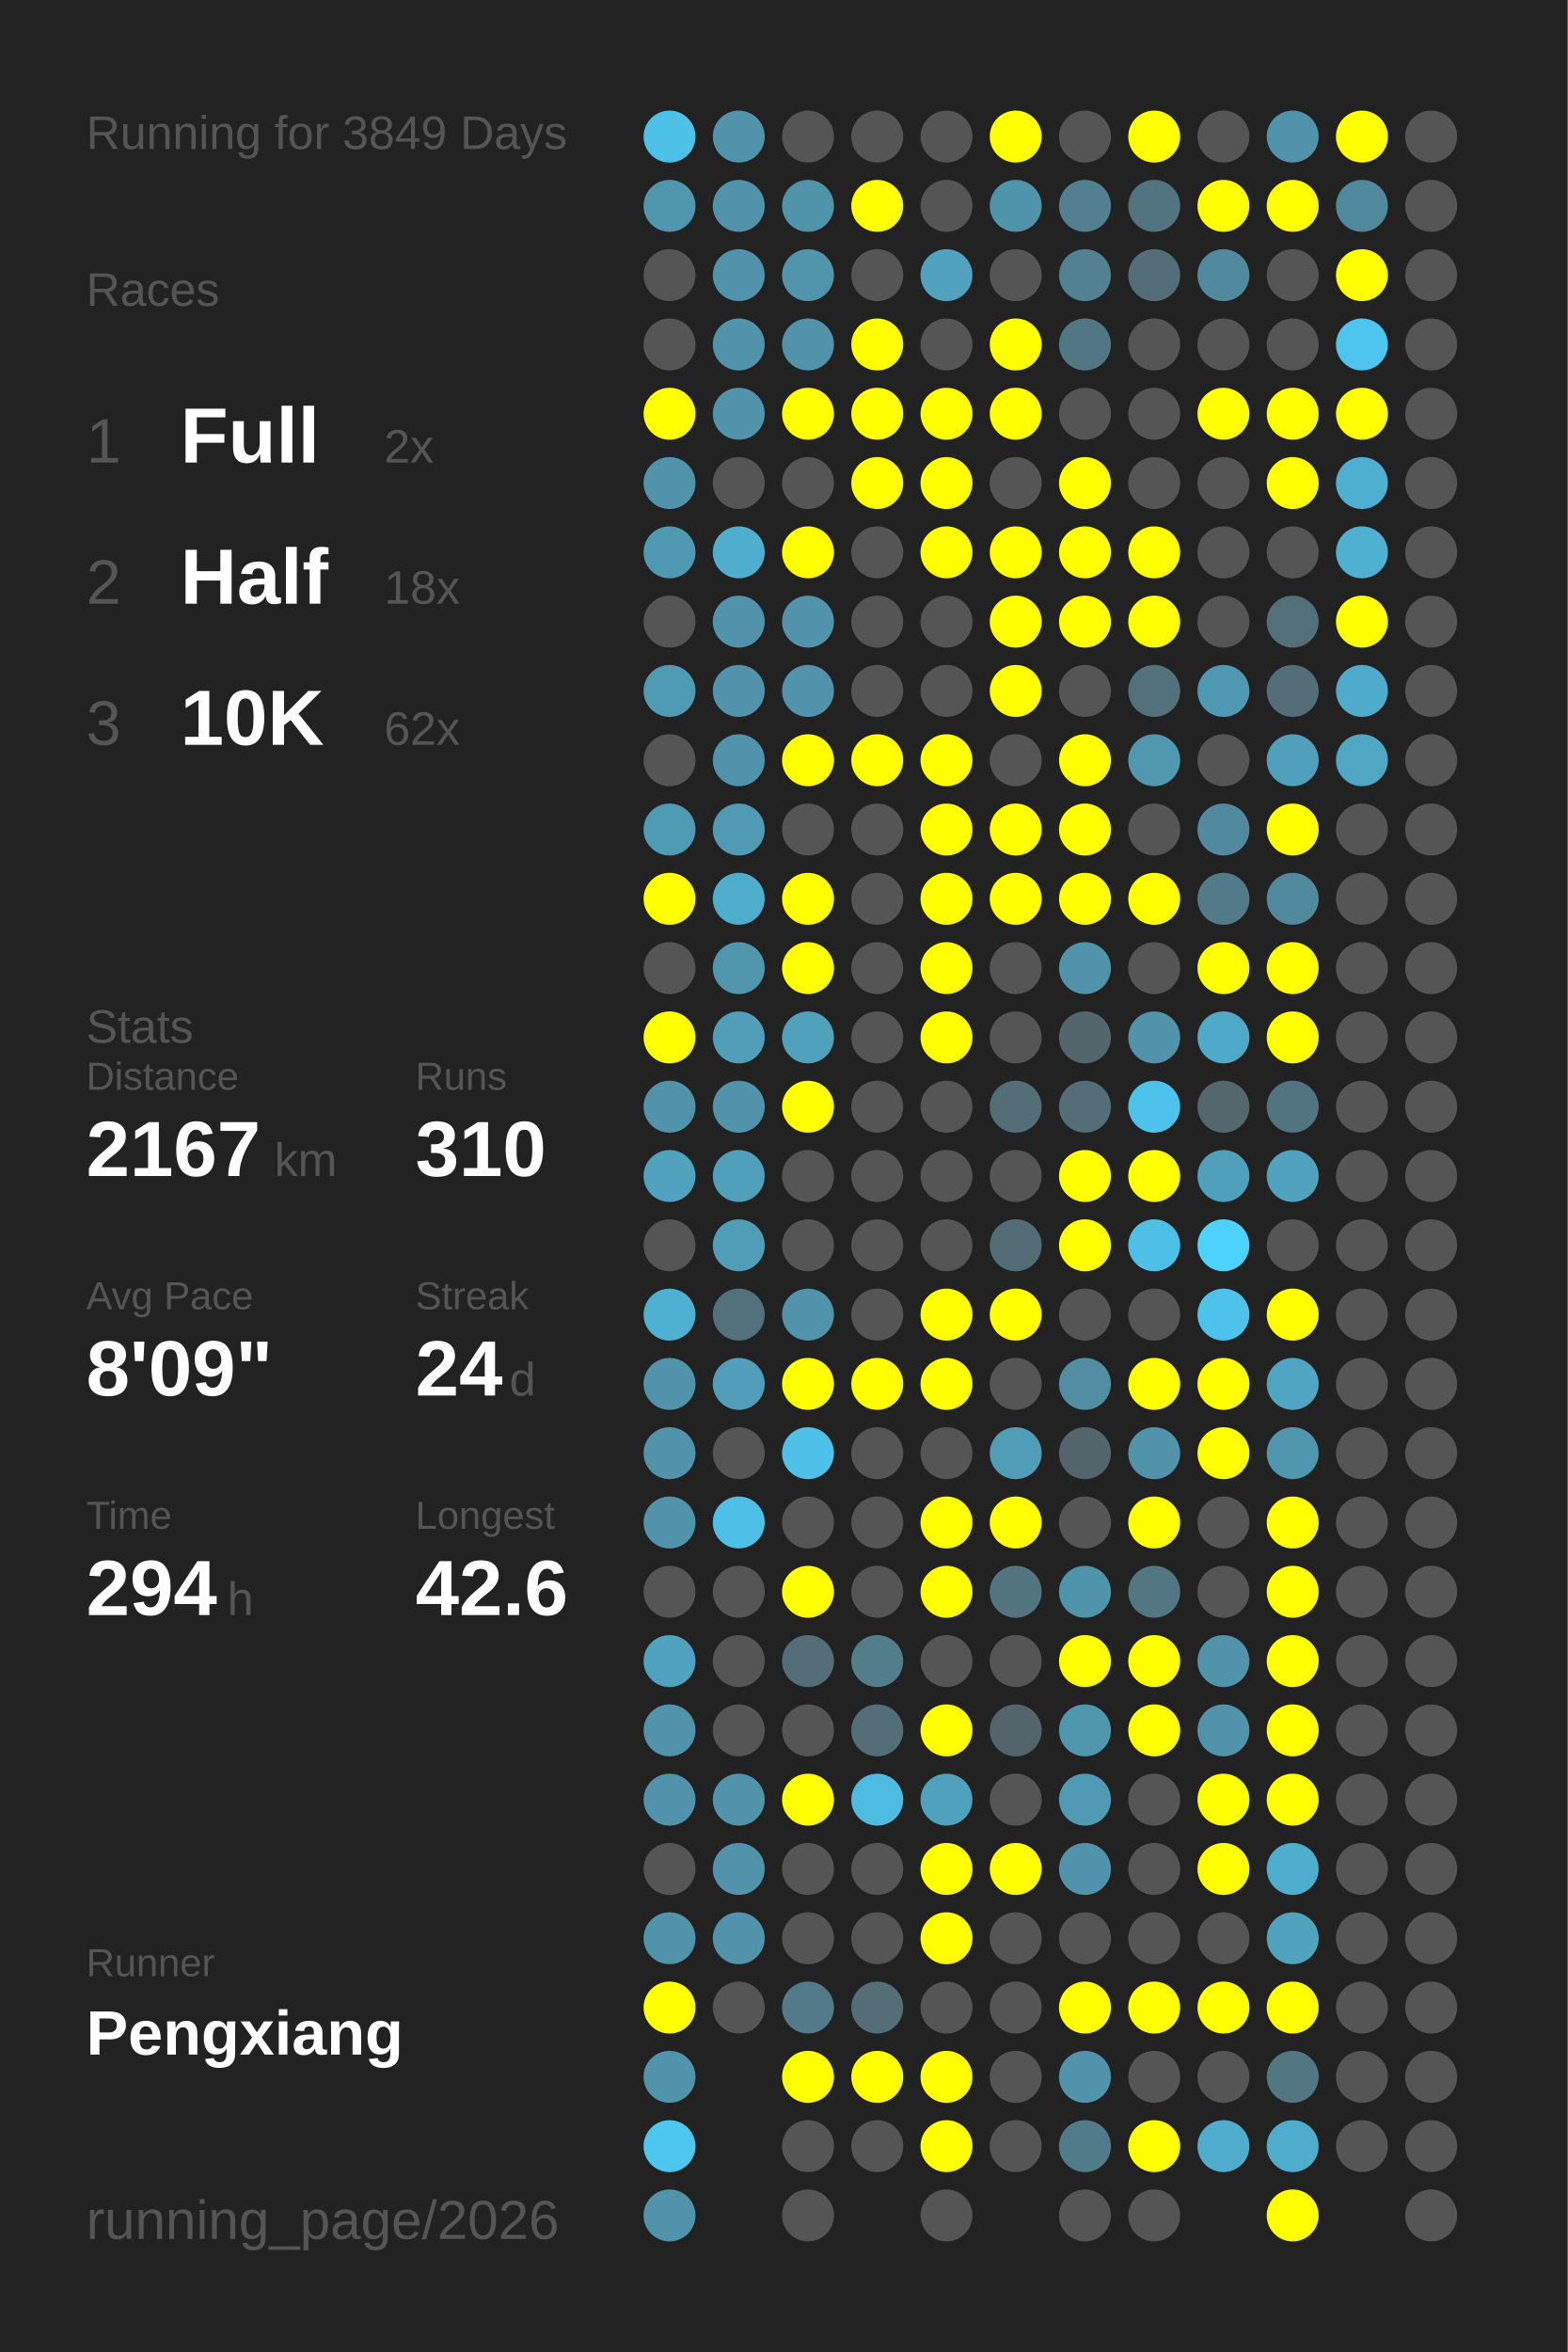
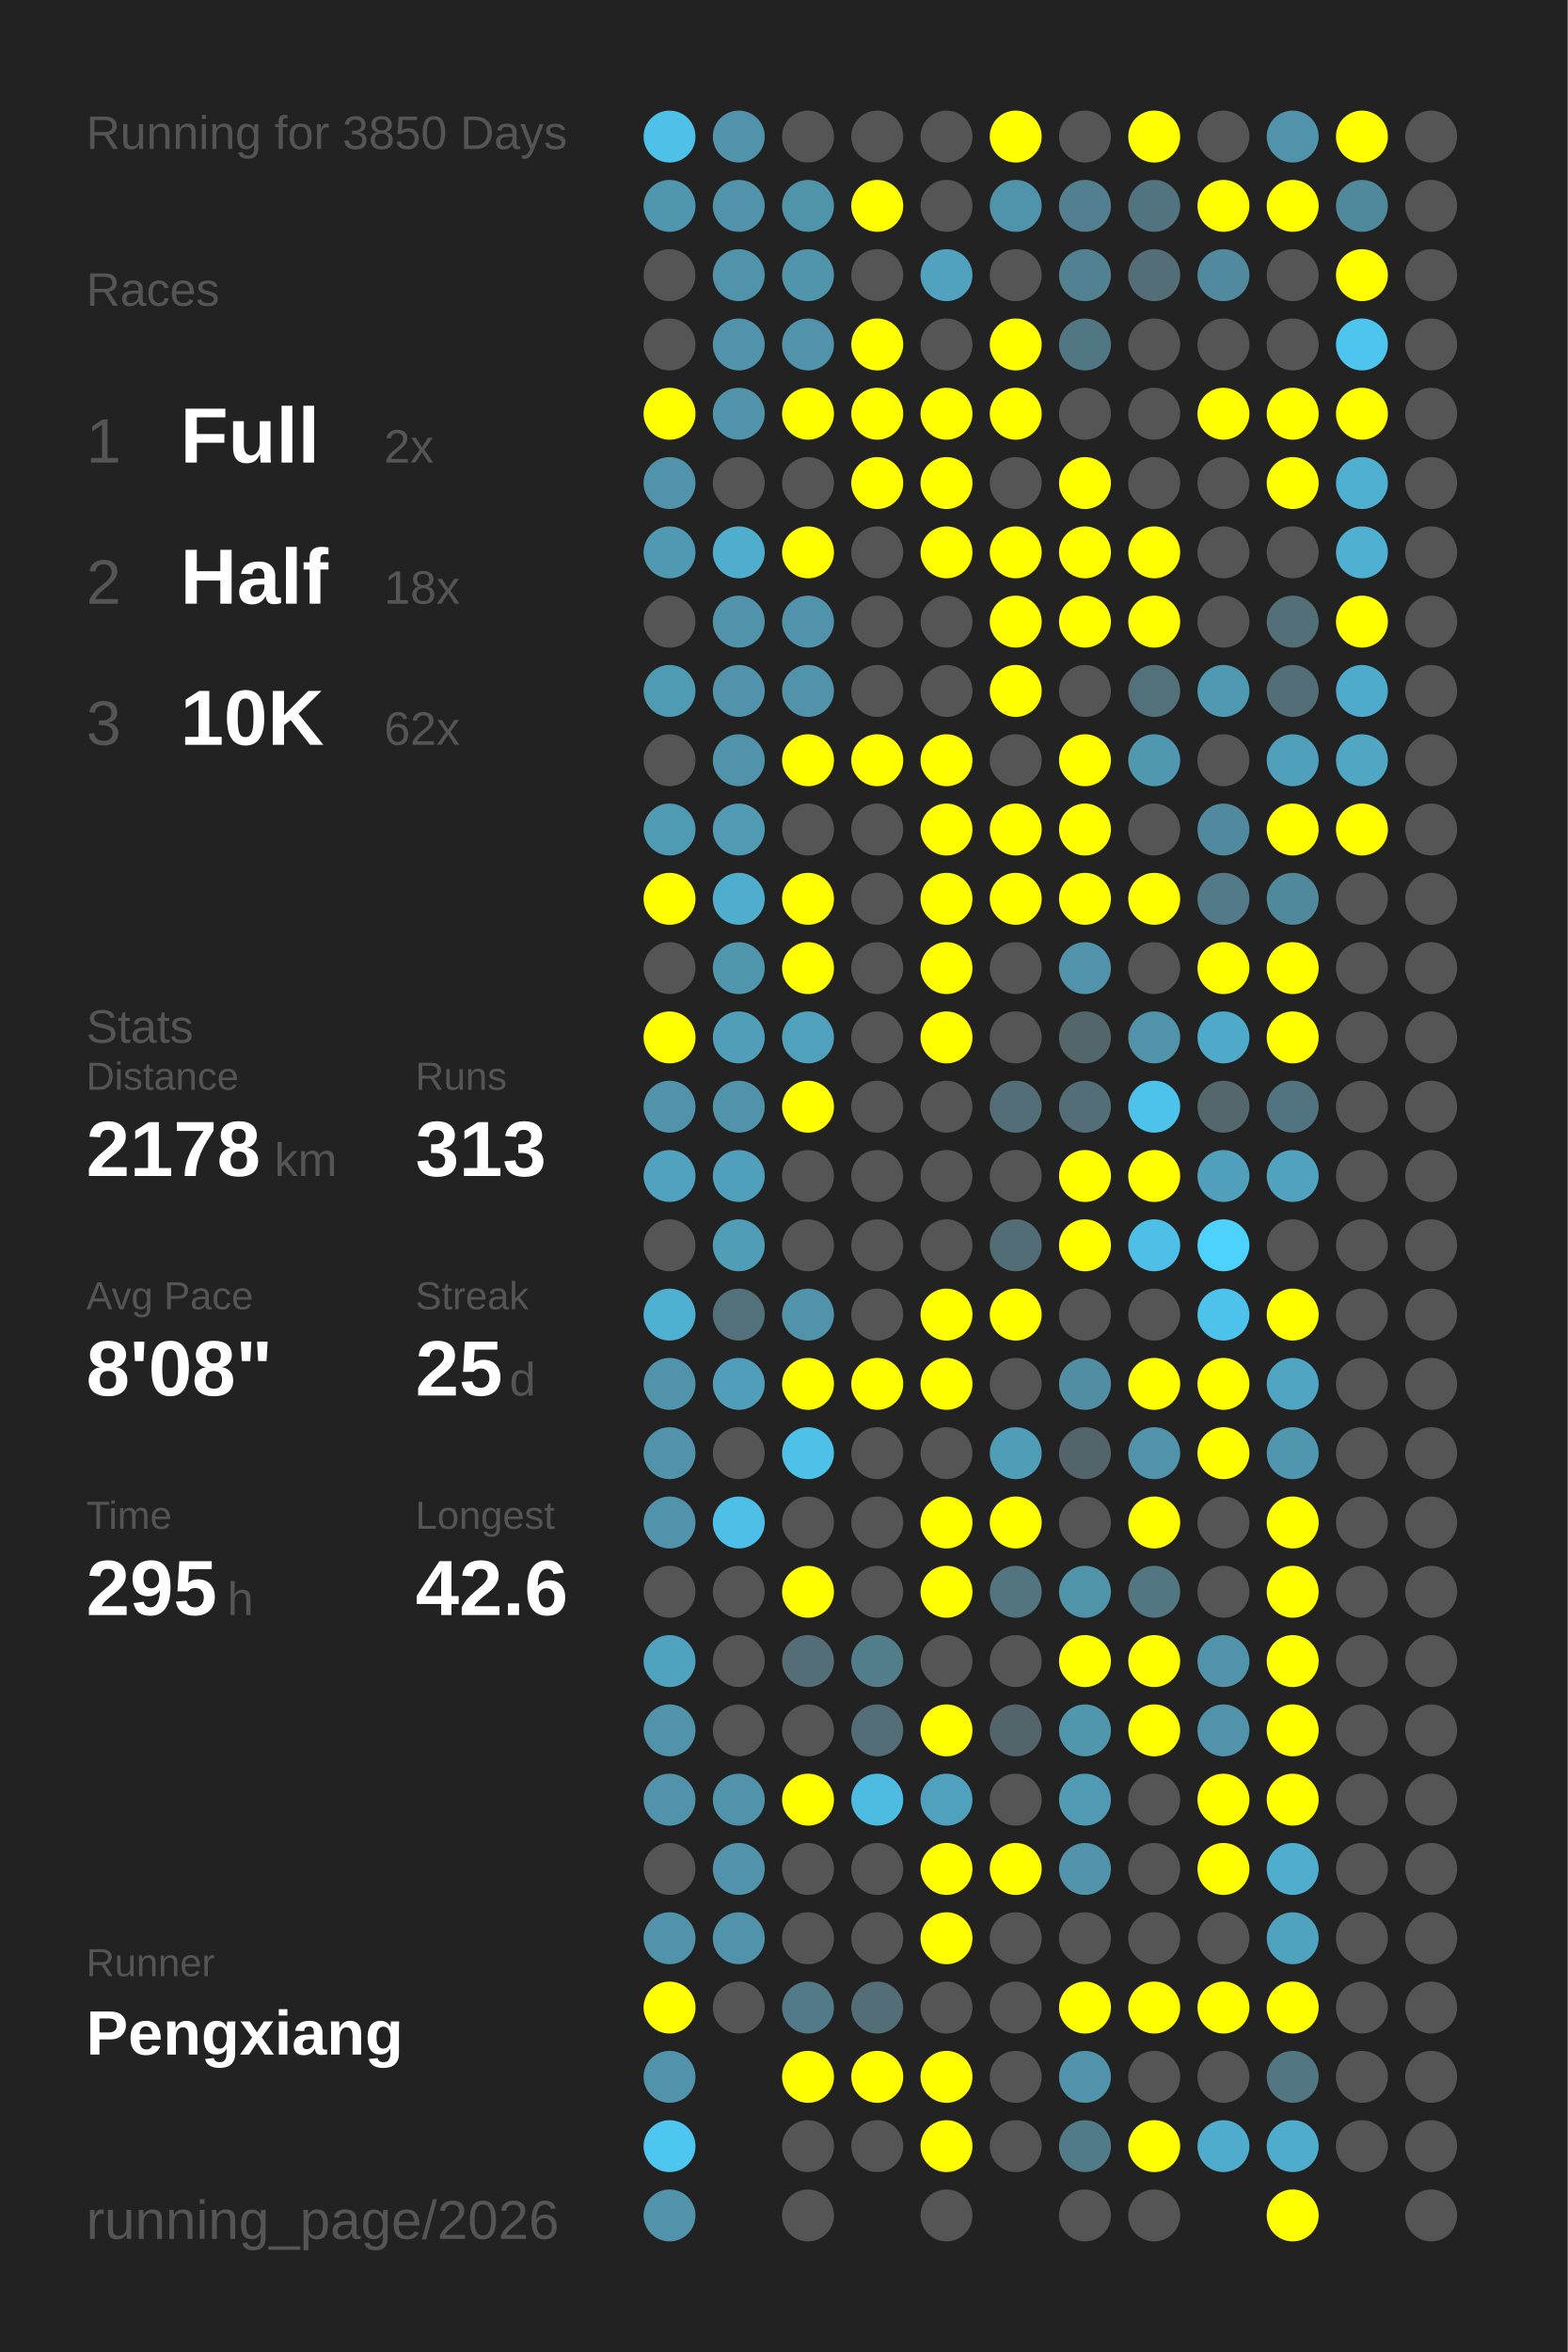
<svg xmlns="http://www.w3.org/2000/svg" baseProfile="full" height="300mm" version="1.1" viewBox="0,0,200,300" width="200mm">
  <defs />
  <rect fill="#222222" height="300" width="200" x="0" y="0" />
-   <text fill="#555555" style="font-size:6px; font-family:Arial;" x="11" y="19">Running for 3849 Days</text>
+   <text fill="#555555" style="font-size:6px; font-family:Arial;" x="11" y="19">Running for 3850 Days</text>
  <text fill="#555555" style="font-size:6px; font-family:Arial;" x="11" y="39">Races</text>
  <text fill="#555555" style="font-size:8px; font-family:Arial;" x="11" y="59">1</text>
  <text fill="#FFFFFF" style="font-size:10px; font-family:Arial; font-weight:bold;" x="23" y="59">Full</text>
  <text fill="#555555" style="font-size:6px; font-family:Arial;" x="49" y="59">2x</text>
  <text fill="#555555" style="font-size:8px; font-family:Arial;" x="11" y="77">2</text>
  <text fill="#FFFFFF" style="font-size:10px; font-family:Arial; font-weight:bold;" x="23" y="77">Half</text>
  <text fill="#555555" style="font-size:6px; font-family:Arial;" x="49" y="77">18x</text>
  <text fill="#555555" style="font-size:8px; font-family:Arial;" x="11" y="95">3</text>
  <text fill="#FFFFFF" style="font-size:10px; font-family:Arial; font-weight:bold;" x="23" y="95">10K</text>
  <text fill="#555555" style="font-size:6px; font-family:Arial;" x="49" y="95">62x</text>
  <text fill="#555555" style="font-size:6px; font-family:Arial;" x="11" y="133">Stats</text>
  <text fill="#555555" style="font-size:5px; font-family:Arial;" x="11" y="139">Distance</text>
-   <text fill="#FFFFFF" style="font-size:10px; font-family:Arial; font-weight:bold;" x="11" y="150">2167</text>
+   <text fill="#FFFFFF" style="font-size:10px; font-family:Arial; font-weight:bold;" x="11" y="150">2178</text>
  <text fill="#555555" style="font-size:6px; font-family:Arial;" x="35" y="150">km</text>
  <text fill="#555555" style="font-size:5px; font-family:Arial;" x="53" y="139">Runs</text>
-   <text fill="#FFFFFF" style="font-size:10px; font-family:Arial; font-weight:bold;" x="53" y="150">310</text>
+   <text fill="#FFFFFF" style="font-size:10px; font-family:Arial; font-weight:bold;" x="53" y="150">313</text>
  <text fill="#555555" style="font-size:5px; font-family:Arial;" x="11" y="167">Avg Pace</text>
-   <text fill="#FFFFFF" style="font-size:10px; font-family:Arial; font-weight:bold;" x="11" y="178">8'09"</text>
+   <text fill="#FFFFFF" style="font-size:10px; font-family:Arial; font-weight:bold;" x="11" y="178">8'08"</text>
  <text fill="#555555" style="font-size:5px; font-family:Arial;" x="53" y="167">Streak</text>
-   <text fill="#FFFFFF" style="font-size:10px; font-family:Arial; font-weight:bold;" x="53" y="178">24</text>
+   <text fill="#FFFFFF" style="font-size:10px; font-family:Arial; font-weight:bold;" x="53" y="178">25</text>
  <text fill="#555555" style="font-size:6px; font-family:Arial;" x="65" y="178">d</text>
  <text fill="#555555" style="font-size:5px; font-family:Arial;" x="11" y="195">Time</text>
-   <text fill="#FFFFFF" style="font-size:10px; font-family:Arial; font-weight:bold;" x="11" y="206">294</text>
+   <text fill="#FFFFFF" style="font-size:10px; font-family:Arial; font-weight:bold;" x="11" y="206">295</text>
  <text fill="#555555" style="font-size:6px; font-family:Arial;" x="29" y="206">h</text>
  <text fill="#555555" style="font-size:5px; font-family:Arial;" x="53" y="195">Longest</text>
  <text fill="#FFFFFF" style="font-size:10px; font-family:Arial; font-weight:bold;" x="53" y="206">42.6</text>
  <text fill="#555555" style="font-size:5px; font-family:Arial;" x="11" y="252.065">Runner</text>
  <text fill="#FFFFFF" style="font-size:8px; font-family:Arial; font-weight:bold;" x="11" y="262.065">Pengxiang</text>
  <text fill="#555555" style="font-size:7px; font-family:Arial;" x="11" y="285.581">running_page/2026</text>
  <circle cx="85.417" cy="17.419" fill="#4ec1e9" r="3.312" />
  <circle cx="85.417" cy="26.258" fill="#5096ae" r="3.312" />
  <circle cx="85.417" cy="35.097" fill="#555555" r="3.312" />
  <circle cx="85.417" cy="43.935" fill="#555555" r="3.312" />
  <circle cx="85.417" cy="52.774" fill="#FFFF00" r="3.312" />
  <circle cx="85.417" cy="61.613" fill="#5193aa" r="3.312" />
  <circle cx="85.417" cy="70.452" fill="#5099b2" r="3.312" />
  <circle cx="85.417" cy="79.29" fill="#555555" r="3.312" />
  <circle cx="85.417" cy="88.129" fill="#509bb4" r="3.312" />
  <circle cx="85.417" cy="96.968" fill="#555555" r="3.312" />
  <circle cx="85.417" cy="105.806" fill="#509bb4" r="3.312" />
  <circle cx="85.417" cy="114.645" fill="#FFFF00" r="3.312" />
  <circle cx="85.417" cy="123.484" fill="#555555" r="3.312" />
  <circle cx="85.417" cy="132.323" fill="#FFFF00" r="3.312" />
  <circle cx="85.417" cy="141.161" fill="#5193aa" r="3.312" />
  <circle cx="85.417" cy="150" fill="#50a2be" r="3.312" />
  <circle cx="85.417" cy="158.839" fill="#555555" r="3.312" />
  <circle cx="85.417" cy="167.677" fill="#4fb1d2" r="3.312" />
  <circle cx="85.417" cy="176.516" fill="#5193aa" r="3.312" />
  <circle cx="85.417" cy="185.355" fill="#5193aa" r="3.312" />
  <circle cx="85.417" cy="194.194" fill="#5193aa" r="3.312" />
  <circle cx="85.417" cy="203.032" fill="#555555" r="3.312" />
  <circle cx="85.417" cy="211.871" fill="#50a3bf" r="3.312" />
  <circle cx="85.417" cy="220.71" fill="#5193aa" r="3.312" />
  <circle cx="85.417" cy="229.548" fill="#5193aa" r="3.312" />
  <circle cx="85.417" cy="238.387" fill="#555555" r="3.312" />
  <circle cx="85.417" cy="247.226" fill="#5193aa" r="3.312" />
  <circle cx="85.417" cy="256.065" fill="#FFFF00" r="3.312" />
  <circle cx="85.417" cy="264.903" fill="#5193aa" r="3.312" />
  <circle cx="85.417" cy="273.742" fill="#4dc7f0" r="3.312" />
  <circle cx="85.417" cy="282.581" fill="#5193aa" r="3.312" />
  <circle cx="94.25" cy="17.419" fill="#5193aa" r="3.312" />
  <circle cx="94.25" cy="26.258" fill="#5193aa" r="3.312" />
  <circle cx="94.25" cy="35.097" fill="#5193aa" r="3.312" />
  <circle cx="94.25" cy="43.935" fill="#5193aa" r="3.312" />
  <circle cx="94.25" cy="52.774" fill="#5193aa" r="3.312" />
  <circle cx="94.25" cy="61.613" fill="#555555" r="3.312" />
  <circle cx="94.25" cy="70.452" fill="#4faece" r="3.312" />
  <circle cx="94.25" cy="79.29" fill="#5193aa" r="3.312" />
  <circle cx="94.25" cy="88.129" fill="#5193aa" r="3.312" />
  <circle cx="94.25" cy="96.968" fill="#5193aa" r="3.312" />
  <circle cx="94.25" cy="105.806" fill="#509ab3" r="3.312" />
  <circle cx="94.25" cy="114.645" fill="#4faece" r="3.312" />
  <circle cx="94.25" cy="123.484" fill="#5097ae" r="3.312" />
  <circle cx="94.25" cy="132.323" fill="#509eb8" r="3.312" />
  <circle cx="94.25" cy="141.161" fill="#5193aa" r="3.312" />
  <circle cx="94.25" cy="150" fill="#50a0bb" r="3.312" />
  <circle cx="94.25" cy="158.839" fill="#509db7" r="3.312" />
  <circle cx="94.25" cy="167.677" fill="#53717b" r="3.312" />
  <circle cx="94.25" cy="176.516" fill="#509eb9" r="3.312" />
  <circle cx="94.25" cy="185.355" fill="#555555" r="3.312" />
  <circle cx="94.25" cy="194.194" fill="#4ebfe6" r="3.312" />
  <circle cx="94.25" cy="203.032" fill="#555555" r="3.312" />
  <circle cx="94.25" cy="211.871" fill="#555555" r="3.312" />
  <circle cx="94.25" cy="220.71" fill="#555555" r="3.312" />
  <circle cx="94.25" cy="229.548" fill="#5193aa" r="3.312" />
  <circle cx="94.25" cy="238.387" fill="#5193aa" r="3.312" />
  <circle cx="94.25" cy="247.226" fill="#5193aa" r="3.312" />
  <circle cx="94.25" cy="256.065" fill="#555555" r="3.312" />
  <circle cx="103.083" cy="17.419" fill="#555555" r="3.312" />
  <circle cx="103.083" cy="26.258" fill="#5094aa" r="3.312" />
  <circle cx="103.083" cy="35.097" fill="#5095ac" r="3.312" />
  <circle cx="103.083" cy="43.935" fill="#5093aa" r="3.312" />
  <circle cx="103.083" cy="52.774" fill="#FFFF00" r="3.312" />
  <circle cx="103.083" cy="61.613" fill="#555555" r="3.312" />
  <circle cx="103.083" cy="70.452" fill="#FFFF00" r="3.312" />
  <circle cx="103.083" cy="79.29" fill="#5193aa" r="3.312" />
  <circle cx="103.083" cy="88.129" fill="#5193aa" r="3.312" />
  <circle cx="103.083" cy="96.968" fill="#FFFF00" r="3.312" />
  <circle cx="103.083" cy="105.806" fill="#555555" r="3.312" />
  <circle cx="103.083" cy="114.645" fill="#FFFF00" r="3.312" />
  <circle cx="103.083" cy="123.484" fill="#FFFF00" r="3.312" />
  <circle cx="103.083" cy="132.323" fill="#50a1bc" r="3.312" />
  <circle cx="103.083" cy="141.161" fill="#FFFF00" r="3.312" />
  <circle cx="103.083" cy="150" fill="#555555" r="3.312" />
  <circle cx="103.083" cy="158.839" fill="#555555" r="3.312" />
  <circle cx="103.083" cy="167.677" fill="#5193aa" r="3.312" />
  <circle cx="103.083" cy="176.516" fill="#FFFF00" r="3.312" />
  <circle cx="103.083" cy="185.355" fill="#4ec1e8" r="3.312" />
  <circle cx="103.083" cy="194.194" fill="#555555" r="3.312" />
  <circle cx="103.083" cy="203.032" fill="#FFFF00" r="3.312" />
  <circle cx="103.083" cy="211.871" fill="#536e77" r="3.312" />
  <circle cx="103.083" cy="220.71" fill="#555555" r="3.312" />
  <circle cx="103.083" cy="229.548" fill="#FFFF00" r="3.312" />
  <circle cx="103.083" cy="238.387" fill="#555555" r="3.312" />
  <circle cx="103.083" cy="247.226" fill="#555555" r="3.312" />
  <circle cx="103.083" cy="256.065" fill="#527a88" r="3.312" />
  <circle cx="103.083" cy="264.903" fill="#FFFF00" r="3.312" />
  <circle cx="103.083" cy="273.742" fill="#555555" r="3.312" />
  <circle cx="103.083" cy="282.581" fill="#555555" r="3.312" />
  <circle cx="111.917" cy="17.419" fill="#555555" r="3.312" />
  <circle cx="111.917" cy="26.258" fill="#FFFF00" r="3.312" />
  <circle cx="111.917" cy="35.097" fill="#555555" r="3.312" />
  <circle cx="111.917" cy="43.935" fill="#FFFF00" r="3.312" />
  <circle cx="111.917" cy="52.774" fill="#FFFF00" r="3.312" />
  <circle cx="111.917" cy="61.613" fill="#FFFF00" r="3.312" />
  <circle cx="111.917" cy="70.452" fill="#555555" r="3.312" />
  <circle cx="111.917" cy="79.29" fill="#555555" r="3.312" />
  <circle cx="111.917" cy="88.129" fill="#555555" r="3.312" />
  <circle cx="111.917" cy="96.968" fill="#FFFF00" r="3.312" />
  <circle cx="111.917" cy="105.806" fill="#555555" r="3.312" />
  <circle cx="111.917" cy="114.645" fill="#555555" r="3.312" />
  <circle cx="111.917" cy="123.484" fill="#555555" r="3.312" />
  <circle cx="111.917" cy="132.323" fill="#555555" r="3.312" />
  <circle cx="111.917" cy="141.161" fill="#555555" r="3.312" />
  <circle cx="111.917" cy="150" fill="#555555" r="3.312" />
  <circle cx="111.917" cy="158.839" fill="#555555" r="3.312" />
  <circle cx="111.917" cy="167.677" fill="#555555" r="3.312" />
  <circle cx="111.917" cy="176.516" fill="#FFFF00" r="3.312" />
  <circle cx="111.917" cy="185.355" fill="#555555" r="3.312" />
  <circle cx="111.917" cy="194.194" fill="#555555" r="3.312" />
  <circle cx="111.917" cy="203.032" fill="#555555" r="3.312" />
  <circle cx="111.917" cy="211.871" fill="#527e8c" r="3.312" />
  <circle cx="111.917" cy="220.71" fill="#536e77" r="3.312" />
  <circle cx="111.917" cy="229.548" fill="#4ebbe0" r="3.312" />
  <circle cx="111.917" cy="238.387" fill="#555555" r="3.312" />
  <circle cx="111.917" cy="247.226" fill="#555555" r="3.312" />
  <circle cx="111.917" cy="256.065" fill="#536e77" r="3.312" />
  <circle cx="111.917" cy="264.903" fill="#FFFF00" r="3.312" />
  <circle cx="111.917" cy="273.742" fill="#555555" r="3.312" />
  <circle cx="120.75" cy="17.419" fill="#555555" r="3.312" />
  <circle cx="120.75" cy="26.258" fill="#555555" r="3.312" />
  <circle cx="120.75" cy="35.097" fill="#50a2be" r="3.312" />
  <circle cx="120.75" cy="43.935" fill="#555555" r="3.312" />
  <circle cx="120.75" cy="52.774" fill="#FFFF00" r="3.312" />
  <circle cx="120.75" cy="61.613" fill="#FFFF00" r="3.312" />
  <circle cx="120.75" cy="70.452" fill="#FFFF00" r="3.312" />
  <circle cx="120.75" cy="79.29" fill="#555555" r="3.312" />
  <circle cx="120.75" cy="88.129" fill="#555555" r="3.312" />
  <circle cx="120.75" cy="96.968" fill="#FFFF00" r="3.312" />
  <circle cx="120.75" cy="105.806" fill="#FFFF00" r="3.312" />
  <circle cx="120.75" cy="114.645" fill="#FFFF00" r="3.312" />
  <circle cx="120.75" cy="123.484" fill="#FFFF00" r="3.312" />
  <circle cx="120.75" cy="132.323" fill="#FFFF00" r="3.312" />
  <circle cx="120.75" cy="141.161" fill="#555555" r="3.312" />
  <circle cx="120.75" cy="150" fill="#555555" r="3.312" />
  <circle cx="120.75" cy="158.839" fill="#555555" r="3.312" />
  <circle cx="120.75" cy="167.677" fill="#FFFF00" r="3.312" />
  <circle cx="120.75" cy="176.516" fill="#FFFF00" r="3.312" />
  <circle cx="120.75" cy="185.355" fill="#555555" r="3.312" />
  <circle cx="120.75" cy="194.194" fill="#FFFF00" r="3.312" />
  <circle cx="120.75" cy="203.032" fill="#FFFF00" r="3.312" />
  <circle cx="120.75" cy="211.871" fill="#555555" r="3.312" />
  <circle cx="120.75" cy="220.71" fill="#FFFF00" r="3.312" />
  <circle cx="120.75" cy="229.548" fill="#50a1bd" r="3.312" />
  <circle cx="120.75" cy="238.387" fill="#FFFF00" r="3.312" />
  <circle cx="120.75" cy="247.226" fill="#FFFF00" r="3.312" />
  <circle cx="120.75" cy="256.065" fill="#555555" r="3.312" />
  <circle cx="120.75" cy="264.903" fill="#FFFF00" r="3.312" />
  <circle cx="120.75" cy="273.742" fill="#FFFF00" r="3.312" />
  <circle cx="120.75" cy="282.581" fill="#555555" r="3.312" />
  <circle cx="129.583" cy="17.419" fill="#FFFF00" r="3.312" />
  <circle cx="129.583" cy="26.258" fill="#5094ab" r="3.312" />
  <circle cx="129.583" cy="35.097" fill="#555555" r="3.312" />
  <circle cx="129.583" cy="43.935" fill="#FFFF00" r="3.312" />
  <circle cx="129.583" cy="52.774" fill="#FFFF00" r="3.312" />
  <circle cx="129.583" cy="61.613" fill="#555555" r="3.312" />
  <circle cx="129.583" cy="70.452" fill="#FFFF00" r="3.312" />
  <circle cx="129.583" cy="79.29" fill="#FFFF00" r="3.312" />
  <circle cx="129.583" cy="88.129" fill="#FFFF00" r="3.312" />
  <circle cx="129.583" cy="96.968" fill="#555555" r="3.312" />
  <circle cx="129.583" cy="105.806" fill="#FFFF00" r="3.312" />
  <circle cx="129.583" cy="114.645" fill="#FFFF00" r="3.312" />
  <circle cx="129.583" cy="123.484" fill="#555555" r="3.312" />
  <circle cx="129.583" cy="132.323" fill="#555555" r="3.312" />
  <circle cx="129.583" cy="141.161" fill="#536e77" r="3.312" />
  <circle cx="129.583" cy="150" fill="#555555" r="3.312" />
  <circle cx="129.583" cy="158.839" fill="#536d76" r="3.312" />
  <circle cx="129.583" cy="167.677" fill="#FFFF00" r="3.312" />
  <circle cx="129.583" cy="176.516" fill="#555555" r="3.312" />
  <circle cx="129.583" cy="185.355" fill="#509db8" r="3.312" />
  <circle cx="129.583" cy="194.194" fill="#FFFF00" r="3.312" />
  <circle cx="129.583" cy="203.032" fill="#527580" r="3.312" />
  <circle cx="129.583" cy="211.871" fill="#555555" r="3.312" />
  <circle cx="129.583" cy="220.71" fill="#53656a" r="3.312" />
  <circle cx="129.583" cy="229.548" fill="#555555" r="3.312" />
  <circle cx="129.583" cy="238.387" fill="#FFFF00" r="3.312" />
  <circle cx="129.583" cy="247.226" fill="#555555" r="3.312" />
  <circle cx="129.583" cy="256.065" fill="#555555" r="3.312" />
  <circle cx="129.583" cy="264.903" fill="#555555" r="3.312" />
  <circle cx="129.583" cy="273.742" fill="#555555" r="3.312" />
  <circle cx="138.417" cy="17.419" fill="#555555" r="3.312" />
  <circle cx="138.417" cy="26.258" fill="#528090" r="3.312" />
  <circle cx="138.417" cy="35.097" fill="#528191" r="3.312" />
  <circle cx="138.417" cy="43.935" fill="#527784" r="3.312" />
  <circle cx="138.417" cy="52.774" fill="#555555" r="3.312" />
  <circle cx="138.417" cy="61.613" fill="#FFFF00" r="3.312" />
  <circle cx="138.417" cy="70.452" fill="#FFFF00" r="3.312" />
  <circle cx="138.417" cy="79.29" fill="#FFFF00" r="3.312" />
  <circle cx="138.417" cy="88.129" fill="#555555" r="3.312" />
  <circle cx="138.417" cy="96.968" fill="#FFFF00" r="3.312" />
  <circle cx="138.417" cy="105.806" fill="#FFFF00" r="3.312" />
  <circle cx="138.417" cy="114.645" fill="#FFFF00" r="3.312" />
  <circle cx="138.417" cy="123.484" fill="#5193aa" r="3.312" />
  <circle cx="138.417" cy="132.323" fill="#53666c" r="3.312" />
  <circle cx="138.417" cy="141.161" fill="#536e77" r="3.312" />
  <circle cx="138.417" cy="150" fill="#FFFF00" r="3.312" />
  <circle cx="138.417" cy="158.839" fill="#FFFF00" r="3.312" />
  <circle cx="138.417" cy="167.677" fill="#555555" r="3.312" />
  <circle cx="138.417" cy="176.516" fill="#518ea3" r="3.312" />
  <circle cx="138.417" cy="185.355" fill="#53656a" r="3.312" />
  <circle cx="138.417" cy="194.194" fill="#555555" r="3.312" />
  <circle cx="138.417" cy="203.032" fill="#5094aa" r="3.312" />
  <circle cx="138.417" cy="211.871" fill="#FFFF00" r="3.312" />
  <circle cx="138.417" cy="220.71" fill="#5097ae" r="3.312" />
  <circle cx="138.417" cy="229.548" fill="#509ab3" r="3.312" />
  <circle cx="138.417" cy="238.387" fill="#5193aa" r="3.312" />
  <circle cx="138.417" cy="247.226" fill="#555555" r="3.312" />
  <circle cx="138.417" cy="256.065" fill="#FFFF00" r="3.312" />
  <circle cx="138.417" cy="264.903" fill="#5193aa" r="3.312" />
  <circle cx="138.417" cy="273.742" fill="#527b89" r="3.312" />
  <circle cx="138.417" cy="282.581" fill="#555555" r="3.312" />
  <circle cx="147.25" cy="17.419" fill="#FFFF00" r="3.312" />
  <circle cx="147.25" cy="26.258" fill="#527480" r="3.312" />
  <circle cx="147.25" cy="35.097" fill="#536e77" r="3.312" />
  <circle cx="147.25" cy="43.935" fill="#555555" r="3.312" />
  <circle cx="147.25" cy="52.774" fill="#555555" r="3.312" />
  <circle cx="147.25" cy="61.613" fill="#555555" r="3.312" />
  <circle cx="147.25" cy="70.452" fill="#FFFF00" r="3.312" />
  <circle cx="147.25" cy="79.29" fill="#FFFF00" r="3.312" />
  <circle cx="147.25" cy="88.129" fill="#53717b" r="3.312" />
  <circle cx="147.25" cy="96.968" fill="#5098b0" r="3.312" />
  <circle cx="147.25" cy="105.806" fill="#555555" r="3.312" />
  <circle cx="147.25" cy="114.645" fill="#FFFF00" r="3.312" />
  <circle cx="147.25" cy="123.484" fill="#555555" r="3.312" />
  <circle cx="147.25" cy="132.323" fill="#5193aa" r="3.312" />
  <circle cx="147.25" cy="141.161" fill="#4dc2ea" r="3.312" />
  <circle cx="147.25" cy="150" fill="#FFFF00" r="3.312" />
  <circle cx="147.25" cy="158.839" fill="#4ec0e7" r="3.312" />
  <circle cx="147.25" cy="167.677" fill="#555555" r="3.312" />
  <circle cx="147.25" cy="176.516" fill="#FFFF00" r="3.312" />
  <circle cx="147.25" cy="185.355" fill="#5193aa" r="3.312" />
  <circle cx="147.25" cy="194.194" fill="#FFFF00" r="3.312" />
  <circle cx="147.25" cy="203.032" fill="#527682" r="3.312" />
  <circle cx="147.25" cy="211.871" fill="#FFFF00" r="3.312" />
  <circle cx="147.25" cy="220.71" fill="#FFFF00" r="3.312" />
  <circle cx="147.25" cy="229.548" fill="#555555" r="3.312" />
  <circle cx="147.25" cy="238.387" fill="#555555" r="3.312" />
  <circle cx="147.25" cy="247.226" fill="#555555" r="3.312" />
  <circle cx="147.25" cy="256.065" fill="#FFFF00" r="3.312" />
  <circle cx="147.25" cy="264.903" fill="#555555" r="3.312" />
  <circle cx="147.25" cy="273.742" fill="#FFFF00" r="3.312" />
  <circle cx="147.25" cy="282.581" fill="#555555" r="3.312" />
  <circle cx="156.083" cy="17.419" fill="#555555" r="3.312" />
  <circle cx="156.083" cy="26.258" fill="#FFFF00" r="3.312" />
  <circle cx="156.083" cy="35.097" fill="#518a9e" r="3.312" />
  <circle cx="156.083" cy="43.935" fill="#555555" r="3.312" />
  <circle cx="156.083" cy="52.774" fill="#FFFF00" r="3.312" />
  <circle cx="156.083" cy="61.613" fill="#555555" r="3.312" />
  <circle cx="156.083" cy="70.452" fill="#555555" r="3.312" />
  <circle cx="156.083" cy="79.29" fill="#555555" r="3.312" />
  <circle cx="156.083" cy="88.129" fill="#5099b2" r="3.312" />
  <circle cx="156.083" cy="96.968" fill="#555555" r="3.312" />
  <circle cx="156.083" cy="105.806" fill="#518a9e" r="3.312" />
  <circle cx="156.083" cy="114.645" fill="#527a88" r="3.312" />
  <circle cx="156.083" cy="123.484" fill="#FFFF00" r="3.312" />
  <circle cx="156.083" cy="132.323" fill="#4fa9c8" r="3.312" />
  <circle cx="156.083" cy="141.161" fill="#53676d" r="3.312" />
  <circle cx="156.083" cy="150" fill="#50a0bb" r="3.312" />
  <circle cx="156.083" cy="158.839" fill="#4dd1fd" r="3.312" />
  <circle cx="156.083" cy="167.677" fill="#4dc3eb" r="3.312" />
  <circle cx="156.083" cy="176.516" fill="#FFFF00" r="3.312" />
  <circle cx="156.083" cy="185.355" fill="#FFFF00" r="3.312" />
  <circle cx="156.083" cy="194.194" fill="#555555" r="3.312" />
  <circle cx="156.083" cy="203.032" fill="#555555" r="3.312" />
  <circle cx="156.083" cy="211.871" fill="#5193aa" r="3.312" />
  <circle cx="156.083" cy="220.71" fill="#5193aa" r="3.312" />
  <circle cx="156.083" cy="229.548" fill="#FFFF00" r="3.312" />
  <circle cx="156.083" cy="238.387" fill="#FFFF00" r="3.312" />
  <circle cx="156.083" cy="247.226" fill="#555555" r="3.312" />
  <circle cx="156.083" cy="256.065" fill="#FFFF00" r="3.312" />
  <circle cx="156.083" cy="264.903" fill="#555555" r="3.312" />
  <circle cx="156.083" cy="273.742" fill="#4faccc" r="3.312" />
  <circle cx="164.917" cy="17.419" fill="#5193aa" r="3.312" />
  <circle cx="164.917" cy="26.258" fill="#FFFF00" r="3.312" />
  <circle cx="164.917" cy="35.097" fill="#555555" r="3.312" />
  <circle cx="164.917" cy="43.935" fill="#555555" r="3.312" />
  <circle cx="164.917" cy="52.774" fill="#FFFF00" r="3.312" />
  <circle cx="164.917" cy="61.613" fill="#FFFF00" r="3.312" />
  <circle cx="164.917" cy="70.452" fill="#555555" r="3.312" />
  <circle cx="164.917" cy="79.29" fill="#537079" r="3.312" />
  <circle cx="164.917" cy="88.129" fill="#536e77" r="3.312" />
  <circle cx="164.917" cy="96.968" fill="#50a0bb" r="3.312" />
  <circle cx="164.917" cy="105.806" fill="#FFFF00" r="3.312" />
  <circle cx="164.917" cy="114.645" fill="#51899c" r="3.312" />
  <circle cx="164.917" cy="123.484" fill="#FFFF00" r="3.312" />
  <circle cx="164.917" cy="132.323" fill="#FFFF00" r="3.312" />
  <circle cx="164.917" cy="141.161" fill="#527480" r="3.312" />
  <circle cx="164.917" cy="150" fill="#50a2be" r="3.312" />
  <circle cx="164.917" cy="158.839" fill="#555555" r="3.312" />
  <circle cx="164.917" cy="167.677" fill="#FFFF00" r="3.312" />
  <circle cx="164.917" cy="176.516" fill="#4fa5c2" r="3.312" />
  <circle cx="164.917" cy="185.355" fill="#5096ae" r="3.312" />
  <circle cx="164.917" cy="194.194" fill="#FFFF00" r="3.312" />
  <circle cx="164.917" cy="203.032" fill="#FFFF00" r="3.312" />
  <circle cx="164.917" cy="211.871" fill="#FFFF00" r="3.312" />
  <circle cx="164.917" cy="220.71" fill="#FFFF00" r="3.312" />
  <circle cx="164.917" cy="229.548" fill="#FFFF00" r="3.312" />
  <circle cx="164.917" cy="238.387" fill="#4faece" r="3.312" />
  <circle cx="164.917" cy="247.226" fill="#4fa3bf" r="3.312" />
  <circle cx="164.917" cy="256.065" fill="#FFFF00" r="3.312" />
  <circle cx="164.917" cy="264.903" fill="#527783" r="3.312" />
  <circle cx="164.917" cy="273.742" fill="#4faccc" r="3.312" />
  <circle cx="164.917" cy="282.581" fill="#FFFF00" r="3.312" />
  <circle cx="173.75" cy="17.419" fill="#FFFF00" r="3.312" />
  <circle cx="173.75" cy="26.258" fill="#51899c" r="3.312" />
  <circle cx="173.75" cy="35.097" fill="#FFFF00" r="3.312" />
  <circle cx="173.75" cy="43.935" fill="#4dc5ee" r="3.312" />
  <circle cx="173.75" cy="52.774" fill="#FFFF00" r="3.312" />
  <circle cx="173.75" cy="61.613" fill="#4fafd0" r="3.312" />
  <circle cx="173.75" cy="70.452" fill="#4fb0d1" r="3.312" />
  <circle cx="173.75" cy="79.29" fill="#FFFF00" r="3.312" />
  <circle cx="173.75" cy="88.129" fill="#4fabcb" r="3.312" />
  <circle cx="173.75" cy="96.968" fill="#4fa7c4" r="3.312" />
-   <circle cx="173.75" cy="105.806" fill="#555555" r="3.312" />
+   <circle cx="173.75" cy="105.806" fill="#FFFF00" r="3.312" />
  <circle cx="173.75" cy="114.645" fill="#555555" r="3.312" />
  <circle cx="173.75" cy="123.484" fill="#555555" r="3.312" />
  <circle cx="173.75" cy="132.323" fill="#555555" r="3.312" />
  <circle cx="173.75" cy="141.161" fill="#555555" r="3.312" />
  <circle cx="173.75" cy="150" fill="#555555" r="3.312" />
  <circle cx="173.75" cy="158.839" fill="#555555" r="3.312" />
  <circle cx="173.75" cy="167.677" fill="#555555" r="3.312" />
  <circle cx="173.75" cy="176.516" fill="#555555" r="3.312" />
  <circle cx="173.75" cy="185.355" fill="#555555" r="3.312" />
  <circle cx="173.75" cy="194.194" fill="#555555" r="3.312" />
  <circle cx="173.75" cy="203.032" fill="#555555" r="3.312" />
  <circle cx="173.75" cy="211.871" fill="#555555" r="3.312" />
  <circle cx="173.75" cy="220.71" fill="#555555" r="3.312" />
  <circle cx="173.75" cy="229.548" fill="#555555" r="3.312" />
  <circle cx="173.75" cy="238.387" fill="#555555" r="3.312" />
  <circle cx="173.75" cy="247.226" fill="#555555" r="3.312" />
  <circle cx="173.75" cy="256.065" fill="#555555" r="3.312" />
  <circle cx="173.75" cy="264.903" fill="#555555" r="3.312" />
  <circle cx="173.75" cy="273.742" fill="#555555" r="3.312" />
  <circle cx="182.583" cy="17.419" fill="#555555" r="3.312" />
  <circle cx="182.583" cy="26.258" fill="#555555" r="3.312" />
  <circle cx="182.583" cy="35.097" fill="#555555" r="3.312" />
  <circle cx="182.583" cy="43.935" fill="#555555" r="3.312" />
  <circle cx="182.583" cy="52.774" fill="#555555" r="3.312" />
  <circle cx="182.583" cy="61.613" fill="#555555" r="3.312" />
  <circle cx="182.583" cy="70.452" fill="#555555" r="3.312" />
  <circle cx="182.583" cy="79.29" fill="#555555" r="3.312" />
  <circle cx="182.583" cy="88.129" fill="#555555" r="3.312" />
  <circle cx="182.583" cy="96.968" fill="#555555" r="3.312" />
  <circle cx="182.583" cy="105.806" fill="#555555" r="3.312" />
  <circle cx="182.583" cy="114.645" fill="#555555" r="3.312" />
  <circle cx="182.583" cy="123.484" fill="#555555" r="3.312" />
  <circle cx="182.583" cy="132.323" fill="#555555" r="3.312" />
  <circle cx="182.583" cy="141.161" fill="#555555" r="3.312" />
  <circle cx="182.583" cy="150" fill="#555555" r="3.312" />
  <circle cx="182.583" cy="158.839" fill="#555555" r="3.312" />
  <circle cx="182.583" cy="167.677" fill="#555555" r="3.312" />
  <circle cx="182.583" cy="176.516" fill="#555555" r="3.312" />
  <circle cx="182.583" cy="185.355" fill="#555555" r="3.312" />
  <circle cx="182.583" cy="194.194" fill="#555555" r="3.312" />
  <circle cx="182.583" cy="203.032" fill="#555555" r="3.312" />
  <circle cx="182.583" cy="211.871" fill="#555555" r="3.312" />
  <circle cx="182.583" cy="220.71" fill="#555555" r="3.312" />
  <circle cx="182.583" cy="229.548" fill="#555555" r="3.312" />
  <circle cx="182.583" cy="238.387" fill="#555555" r="3.312" />
  <circle cx="182.583" cy="247.226" fill="#555555" r="3.312" />
  <circle cx="182.583" cy="256.065" fill="#555555" r="3.312" />
  <circle cx="182.583" cy="264.903" fill="#555555" r="3.312" />
  <circle cx="182.583" cy="273.742" fill="#555555" r="3.312" />
  <circle cx="182.583" cy="282.581" fill="#555555" r="3.312" />
</svg>
